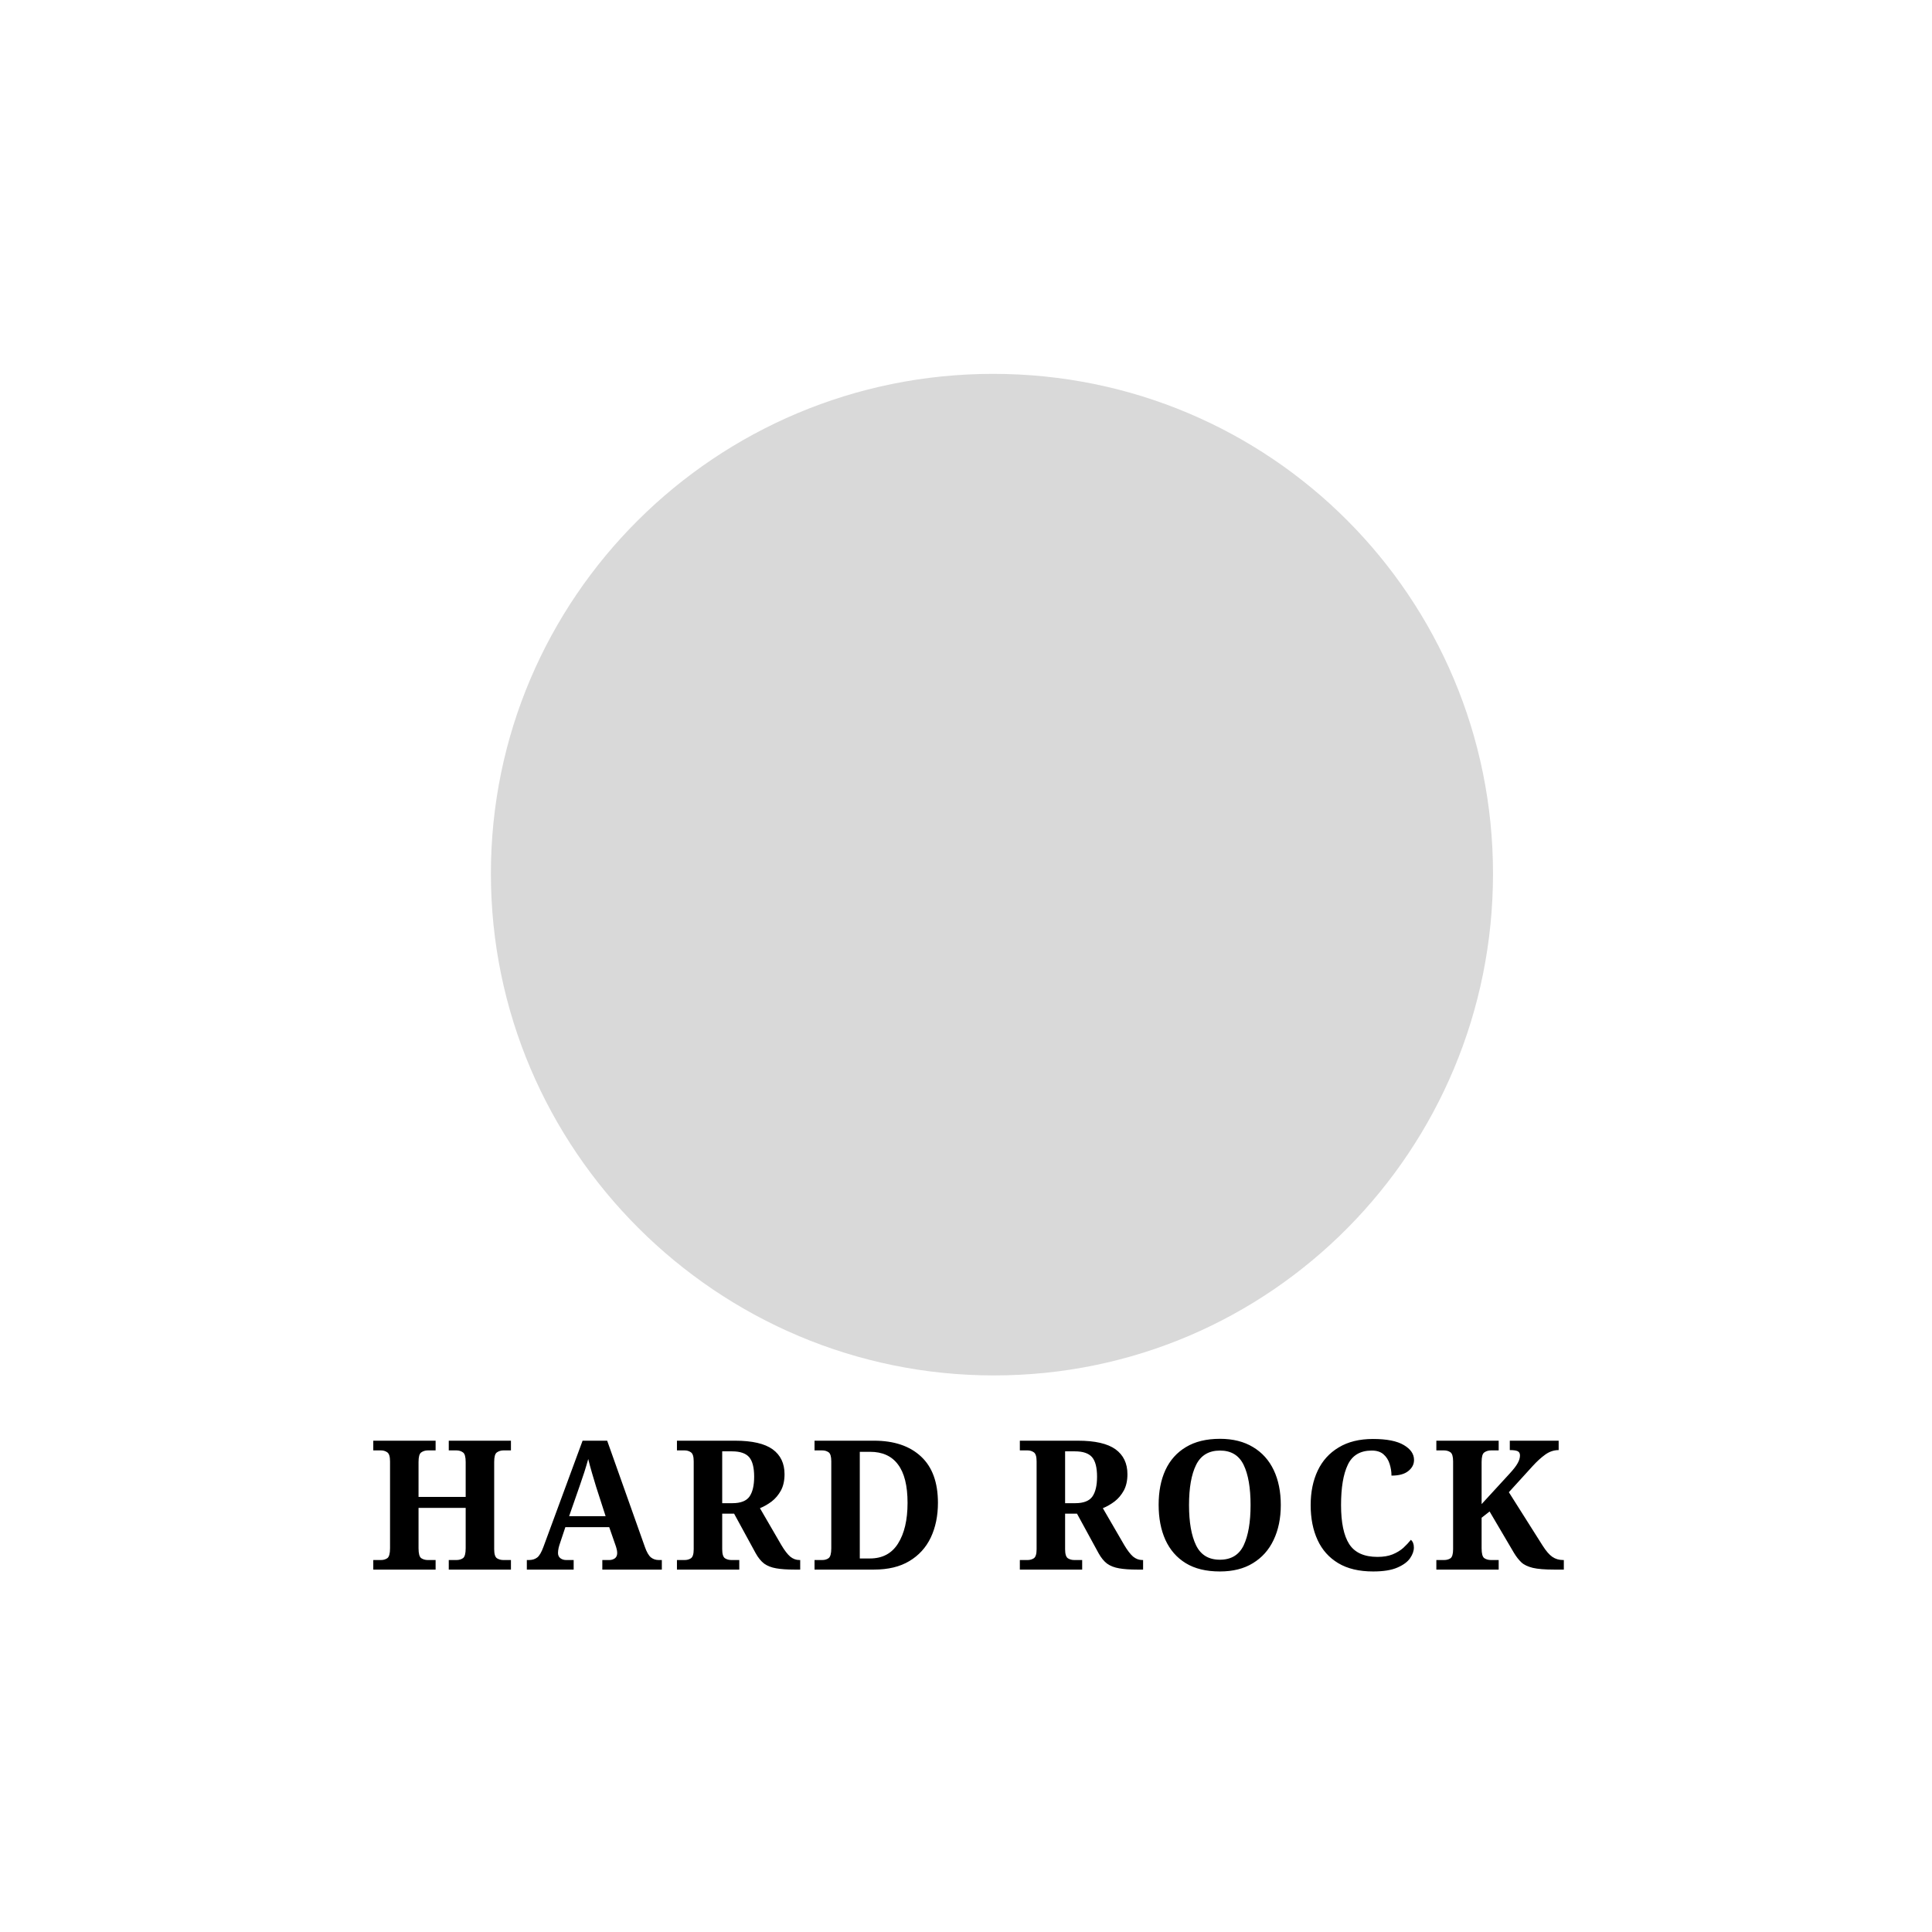
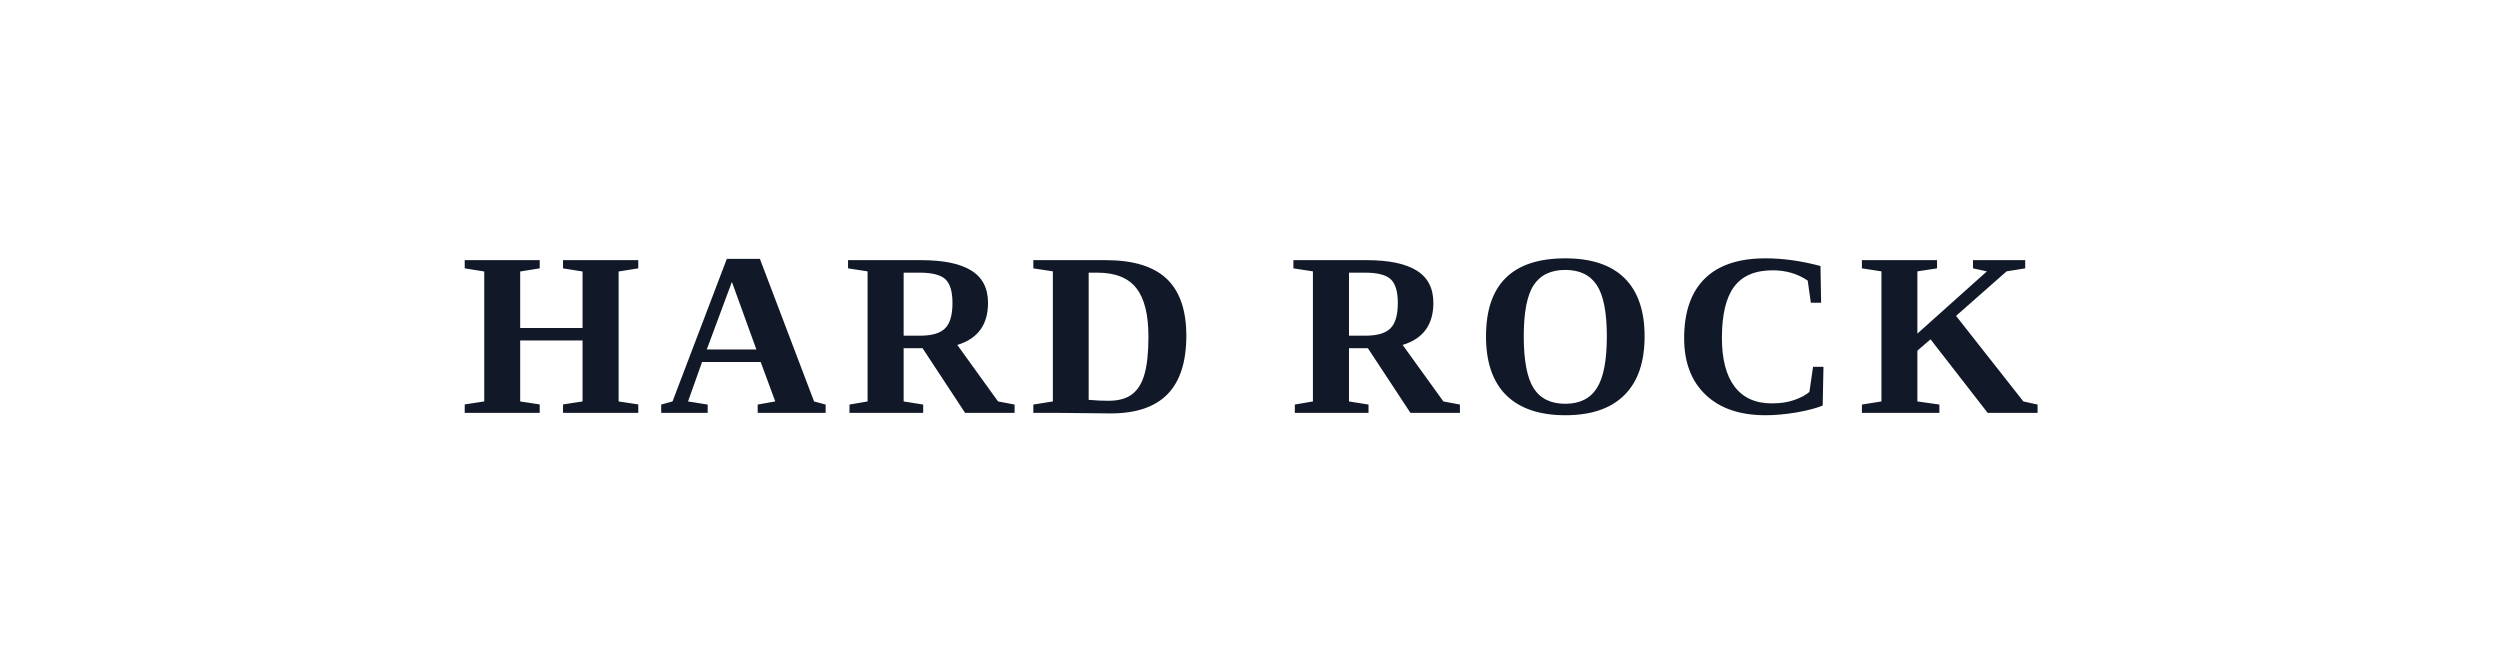
- <svg xmlns="http://www.w3.org/2000/svg" width="2500" height="2500" viewBox="0 0 192.756 192.756">
-   <g fill-rule="evenodd" clip-rule="evenodd">
-     <path fill="none" d="M0 0h192.756v192.756H0V0z" />
-     <path d="M99.17 137.227c27.674 0 49.787-22.525 49.787-50.065 0-27.539-22.197-49.862-49.873-49.862-27.673 0-50.107 22.323-50.107 49.862s22.52 50.065 50.193 50.065z" fill="currentColor" opacity=".15" />
-     <text x="50%" y="78%" dominant-baseline="middle" text-anchor="middle" font-family="'Georgia', serif" font-weight="700" font-size="18" letter-spacing="1" fill="currentColor">HARD ROCK</text>
-   </g>
+ <svg xmlns="http://www.w3.org/2000/svg" viewBox="0 0 300 80">
+   <text x="50%" y="52%" dominant-baseline="middle" text-anchor="middle" font-family="'Georgia', 'Times New Roman', serif" font-weight="700" font-size="28" letter-spacing="2" fill="#111827">HARD ROCK</text>
</svg>
